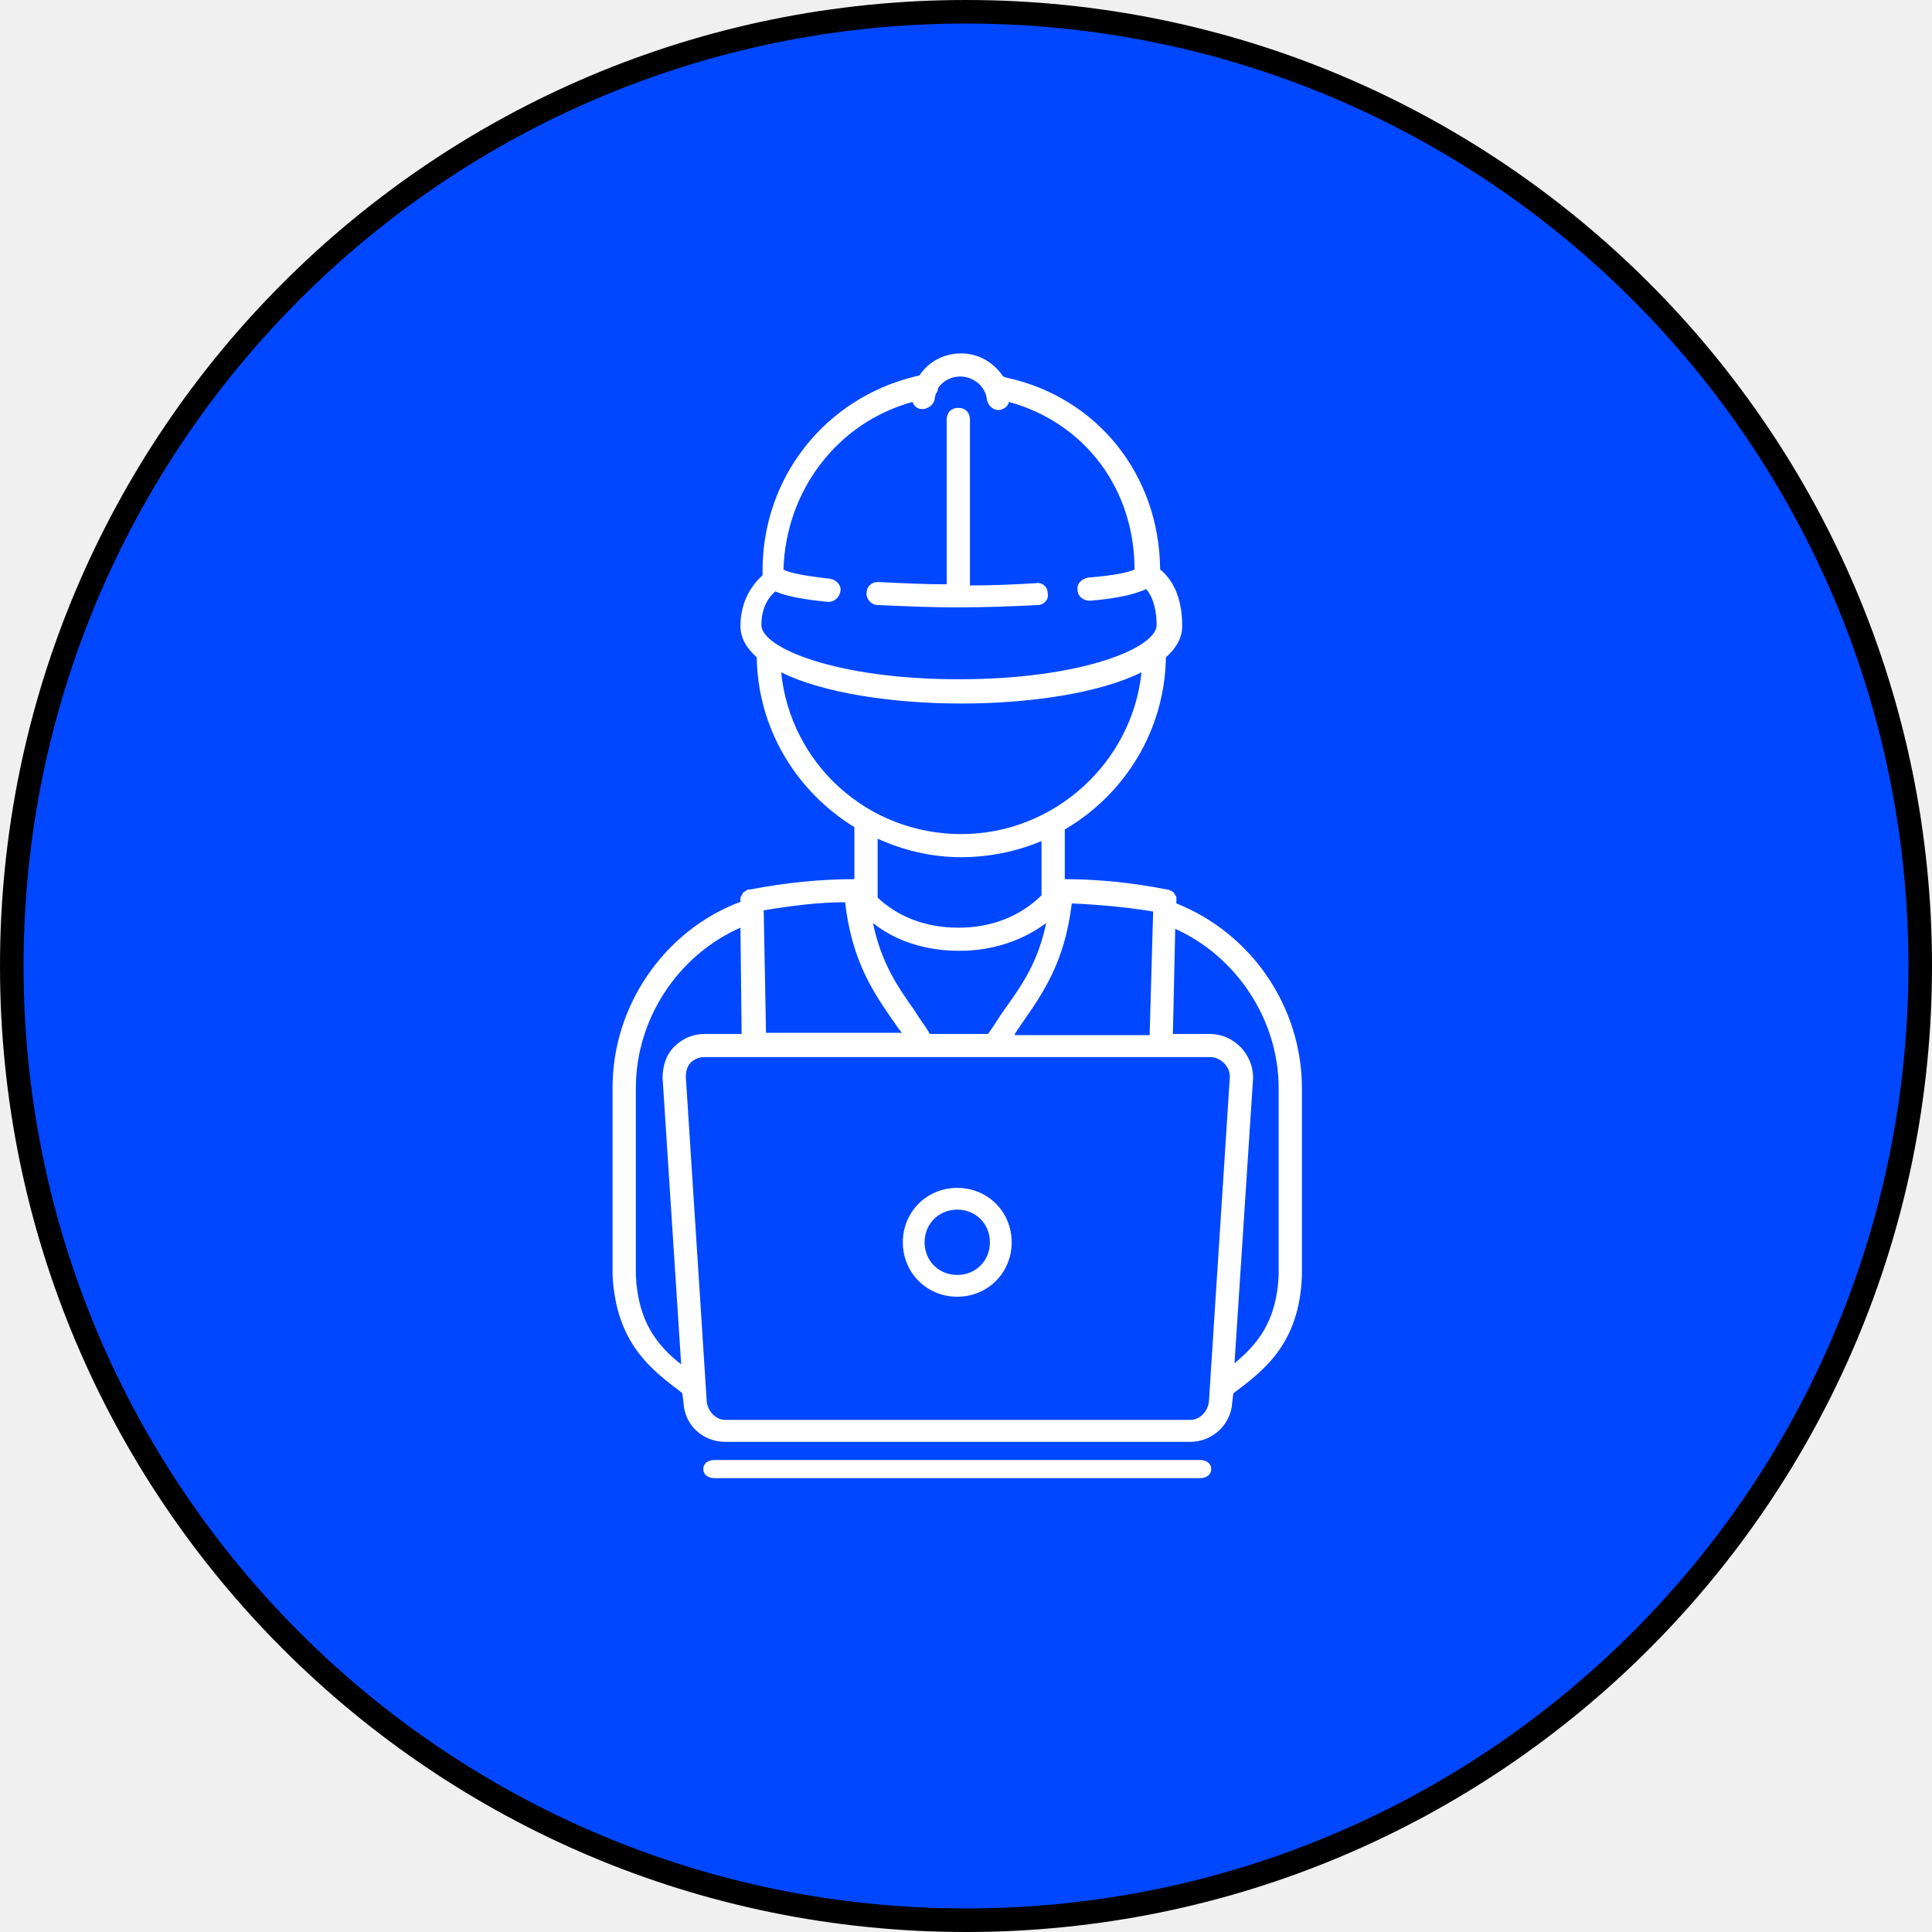
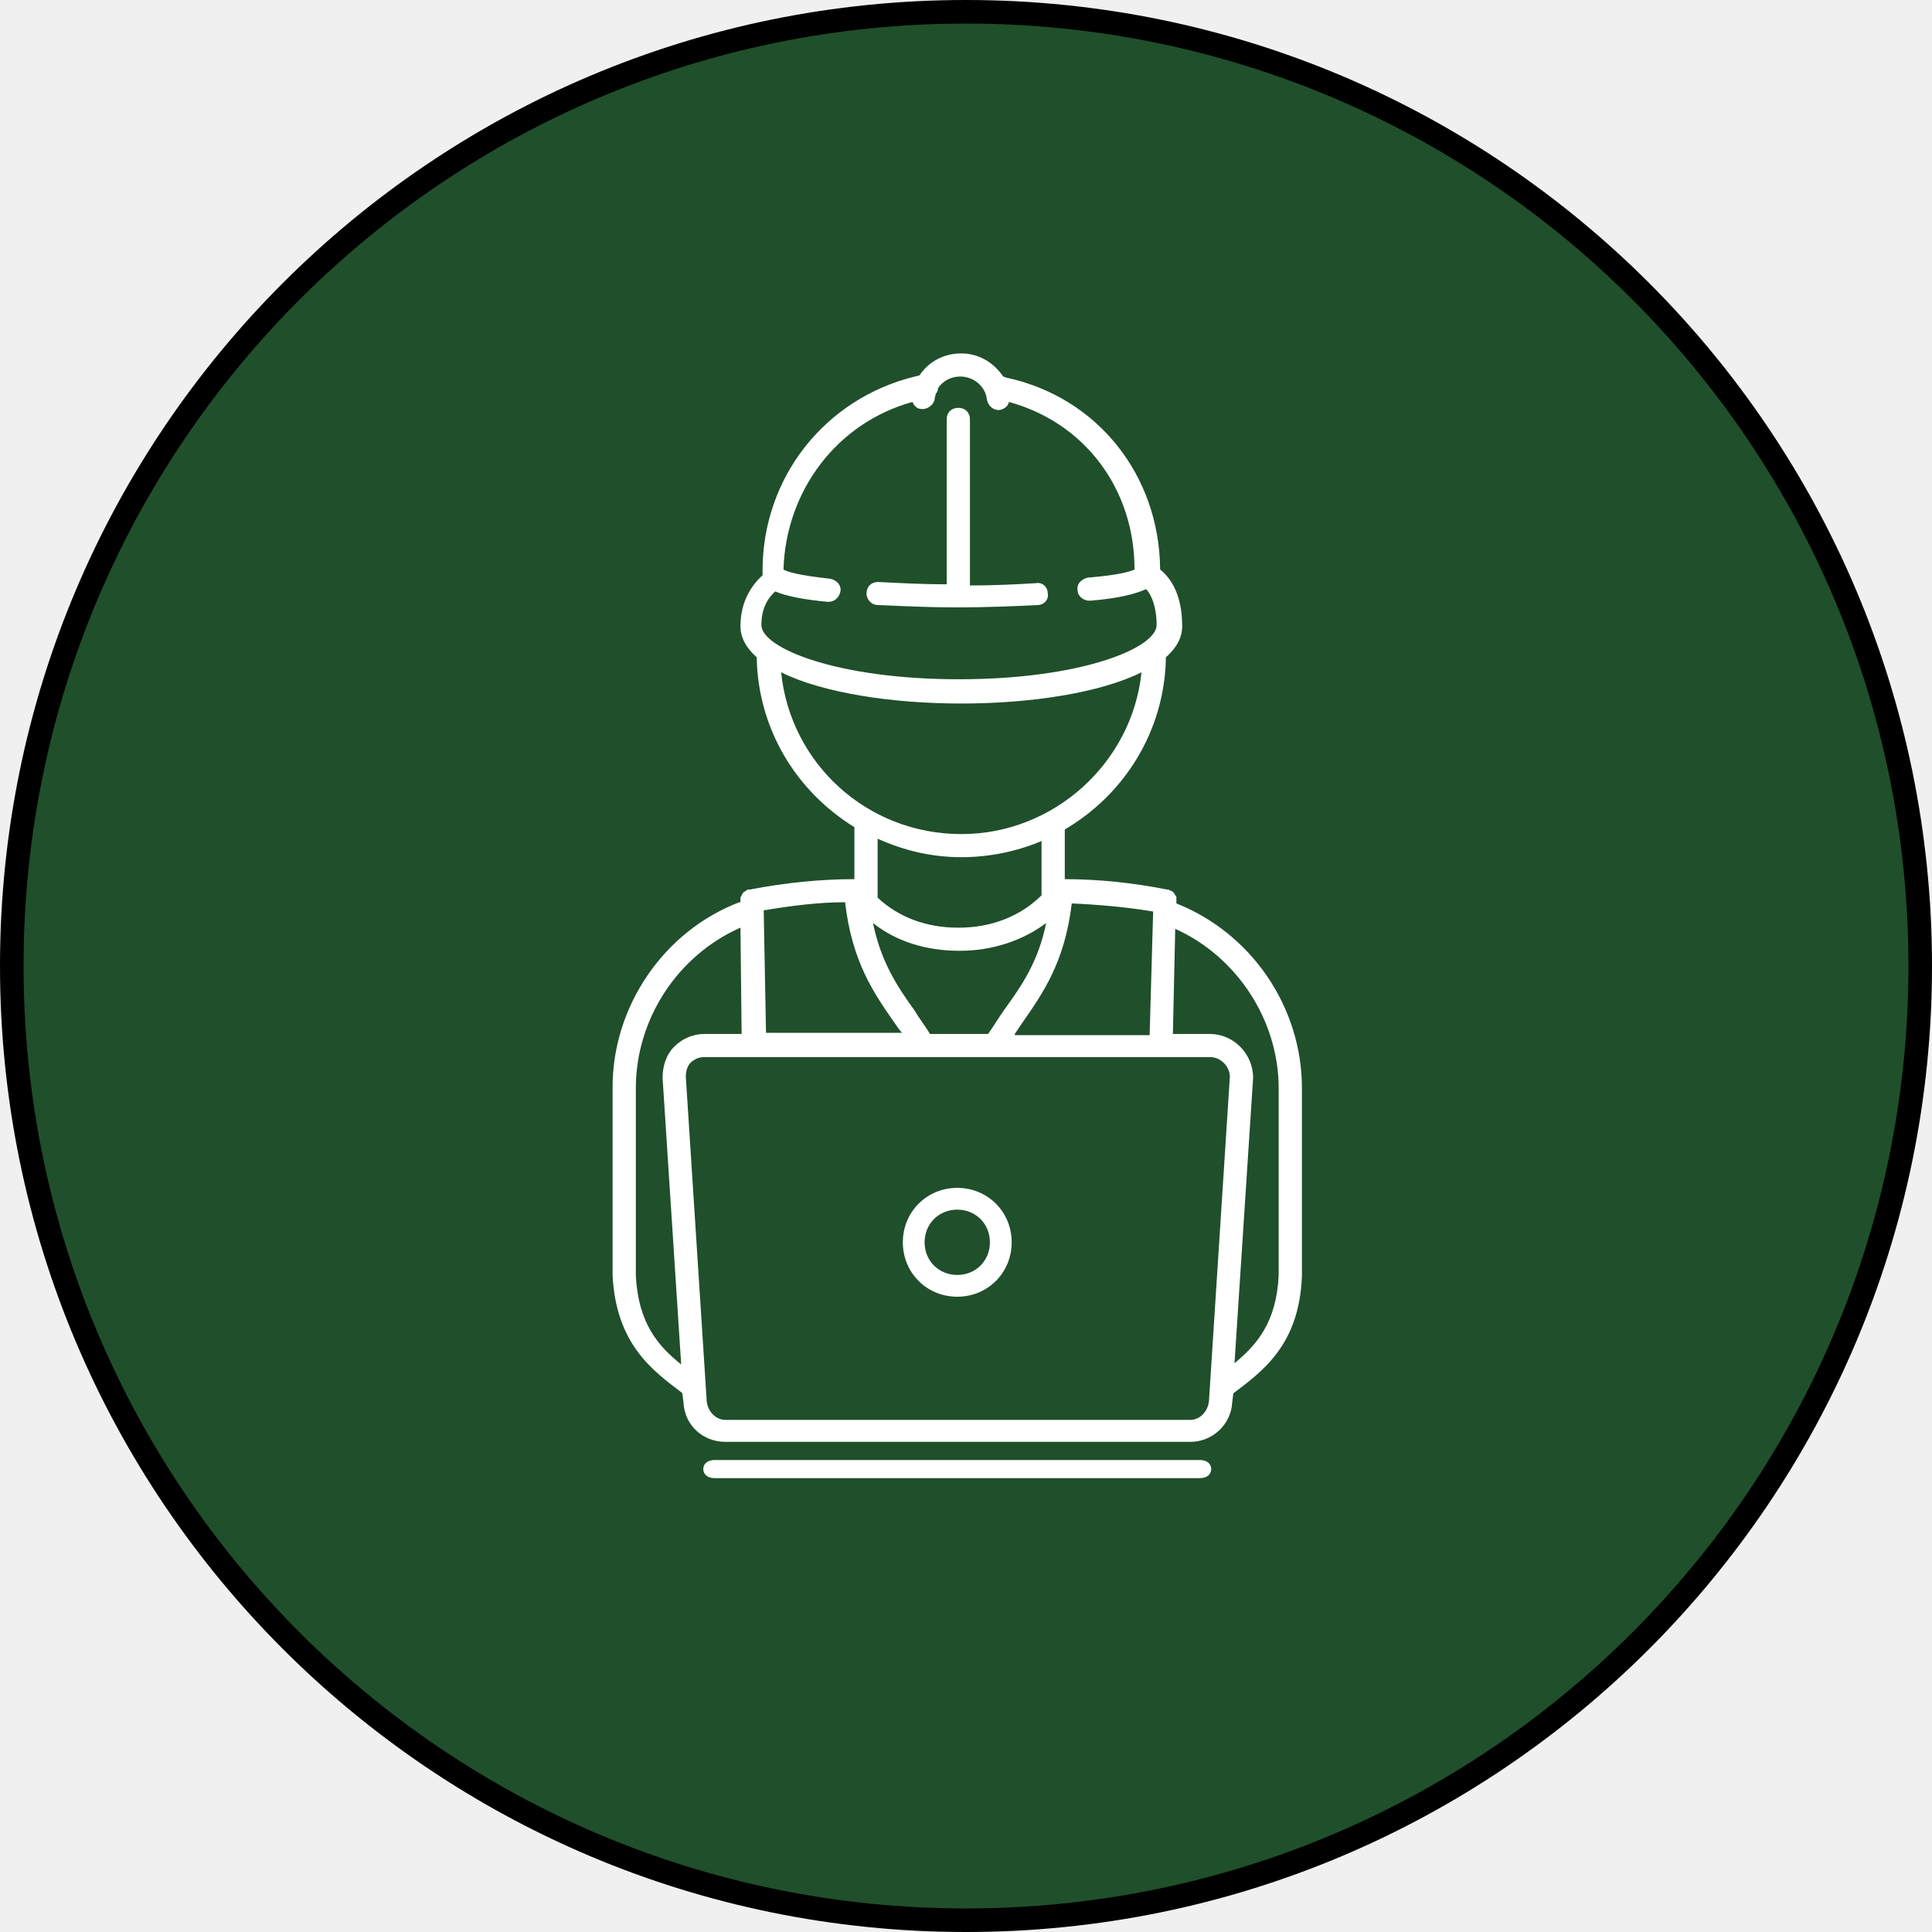
<svg xmlns="http://www.w3.org/2000/svg" width="82" height="82" viewBox="0 0 82 82" fill="none">
-   <circle cx="41" cy="41" r="40.5" fill="#0047FF" stroke="black" />
+   <circle cx="41" cy="41" r="40.5" fill="#204F2B" stroke="black" />
  <path d="M37.271 25.681C38.406 25.73 39.441 25.779 40.624 25.779C41.857 25.779 43.09 25.73 44.026 25.681C44.322 25.681 44.52 25.437 44.47 25.192C44.47 24.898 44.224 24.702 43.977 24.751C43.188 24.8 42.202 24.849 41.167 24.849V17.799C41.167 17.506 40.969 17.31 40.674 17.31C40.378 17.31 40.181 17.506 40.181 17.799V24.8C39.194 24.8 38.258 24.751 37.271 24.702C36.975 24.702 36.778 24.898 36.778 25.192C36.778 25.437 36.975 25.681 37.271 25.681Z" fill="white" />
  <path d="M55.258 46.19C55.258 42.757 53.136 39.619 49.929 38.344V38.245V38.196C49.929 38.147 49.929 38.147 49.929 38.098C49.929 38.049 49.929 38.049 49.88 38C49.88 37.951 49.831 37.951 49.831 37.902L49.781 37.853C49.781 37.853 49.732 37.804 49.683 37.804C49.633 37.804 49.633 37.755 49.584 37.755H49.535C48.054 37.461 46.574 37.314 45.193 37.314V35.205C47.709 33.734 49.436 31.036 49.485 27.898C49.929 27.506 50.176 27.064 50.176 26.574C50.176 25.299 49.732 24.563 49.239 24.171V24.122C49.189 20.149 46.574 16.864 42.726 16.03L42.578 15.981C42.183 15.392 41.542 15 40.802 15C40.062 15 39.42 15.343 39.026 15.932L38.828 15.981C35.029 16.913 32.365 20.247 32.365 24.22C32.365 24.269 32.365 24.269 32.365 24.318C32.365 24.367 32.365 24.367 32.365 24.416C31.773 24.955 31.427 25.691 31.427 26.574C31.427 27.064 31.674 27.506 32.118 27.898C32.167 30.938 33.795 33.587 36.263 35.107V37.314C34.832 37.314 33.352 37.461 31.822 37.755H31.773C31.723 37.755 31.723 37.755 31.674 37.804C31.625 37.804 31.625 37.853 31.575 37.853L31.526 37.902C31.526 37.951 31.477 37.951 31.477 38C31.477 38.049 31.427 38.049 31.427 38.098C31.427 38.147 31.427 38.147 31.427 38.196V38.245V38.294C31.427 38.294 31.427 38.294 31.378 38.294C28.171 39.521 26 42.708 26 46.141V54.135C26.148 57.028 27.677 58.156 28.911 59.088L28.96 59.137L29.01 59.529C29.059 60.51 29.848 61.197 30.786 61.197H50.521C51.459 61.197 52.248 60.461 52.298 59.529L52.347 59.137C53.58 58.205 55.159 57.077 55.258 54.135V46.19ZM43.071 43.885C43.17 43.738 43.269 43.591 43.367 43.444C44.255 42.169 45.193 40.845 45.489 38.344C46.574 38.393 47.758 38.491 48.943 38.687L48.794 43.934H43.071V43.885ZM32.513 43.885L32.414 38.638C33.598 38.442 34.733 38.294 35.868 38.294C36.164 40.845 37.101 42.169 37.989 43.444C38.088 43.591 38.187 43.738 38.285 43.836H32.513V43.885ZM39.469 43.885C39.272 43.542 39.025 43.248 38.828 42.904C38.088 41.874 37.397 40.845 37.052 39.177C38.039 39.962 39.322 40.354 40.703 40.354C40.703 40.354 40.703 40.354 40.752 40.354C42.134 40.354 43.417 39.913 44.403 39.177C44.058 40.845 43.367 41.825 42.627 42.855C42.38 43.199 42.183 43.542 41.936 43.885H39.469ZM38.729 17.06C38.779 17.207 38.927 17.354 39.075 17.354C39.322 17.403 39.617 17.207 39.667 16.962C39.667 16.864 39.716 16.765 39.716 16.716C39.766 16.667 39.815 16.569 39.815 16.471C40.012 16.177 40.358 15.981 40.752 15.981C41.344 15.981 41.838 16.422 41.887 16.962C41.936 17.207 42.134 17.403 42.38 17.403H42.43C42.627 17.354 42.775 17.256 42.825 17.06C46.032 17.942 48.153 20.738 48.153 24.171C47.956 24.269 47.413 24.416 46.18 24.514C45.933 24.563 45.686 24.759 45.736 25.053C45.736 25.299 45.982 25.495 46.229 25.495H46.278C47.512 25.397 48.203 25.201 48.647 25.004C48.992 25.397 49.091 26.034 49.091 26.525C49.091 27.506 45.883 28.83 40.703 28.83C35.522 28.83 32.315 27.506 32.315 26.525C32.315 25.936 32.513 25.446 32.907 25.102C33.352 25.299 34.092 25.446 35.128 25.544H35.177C35.424 25.544 35.621 25.348 35.67 25.102C35.72 24.857 35.522 24.612 35.226 24.563C33.894 24.416 33.401 24.269 33.253 24.171C33.352 20.836 35.522 17.942 38.729 17.06ZM33.154 28.535C34.93 29.418 37.891 29.86 40.802 29.86C43.713 29.86 46.673 29.418 48.449 28.535C48.054 32.361 44.749 35.401 40.802 35.401C36.805 35.401 33.549 32.41 33.154 28.535ZM40.802 36.382C41.986 36.382 43.17 36.137 44.206 35.695V38C43.318 38.883 42.084 39.373 40.703 39.373C40.703 39.373 40.703 39.373 40.654 39.373C39.322 39.373 38.137 38.932 37.249 38.098V35.597C38.335 36.088 39.519 36.382 40.802 36.382ZM26.987 54.135V46.19C26.987 43.248 28.763 40.55 31.427 39.373L31.477 43.885H29.898C29.404 43.885 28.96 44.081 28.615 44.425C28.27 44.768 28.122 45.258 28.122 45.749L28.911 57.911C27.924 57.126 27.085 56.145 26.987 54.135ZM50.521 60.265H30.786C30.391 60.265 30.046 59.922 29.996 59.48L29.108 45.7C29.108 45.504 29.158 45.258 29.306 45.111C29.454 44.964 29.651 44.866 29.898 44.866H32.019H49.288H51.36C51.804 44.866 52.199 45.258 52.199 45.7L51.311 59.48C51.261 59.922 50.916 60.265 50.521 60.265ZM52.396 57.862L53.186 45.749C53.186 44.719 52.347 43.885 51.36 43.885H49.781L49.88 39.422C52.495 40.599 54.271 43.297 54.271 46.19V54.135C54.172 56.145 53.334 57.077 52.396 57.862Z" fill="white" />
  <path d="M50.928 61.967H30.33C30.042 61.967 29.85 62.121 29.85 62.352C29.85 62.583 30.042 62.737 30.33 62.737H50.928C51.216 62.737 51.408 62.583 51.408 62.352C51.408 62.121 51.216 61.967 50.928 61.967Z" fill="white" />
  <path d="M40.629 50.417C39.336 50.417 38.319 51.434 38.319 52.727C38.319 54.021 39.336 55.037 40.629 55.037C41.923 55.037 42.939 54.021 42.939 52.727C42.939 51.434 41.923 50.417 40.629 50.417ZM40.629 54.113C39.844 54.113 39.243 53.513 39.243 52.727C39.243 51.942 39.844 51.341 40.629 51.341C41.414 51.341 42.015 51.942 42.015 52.727C42.015 53.513 41.414 54.113 40.629 54.113Z" fill="white" />
</svg>
